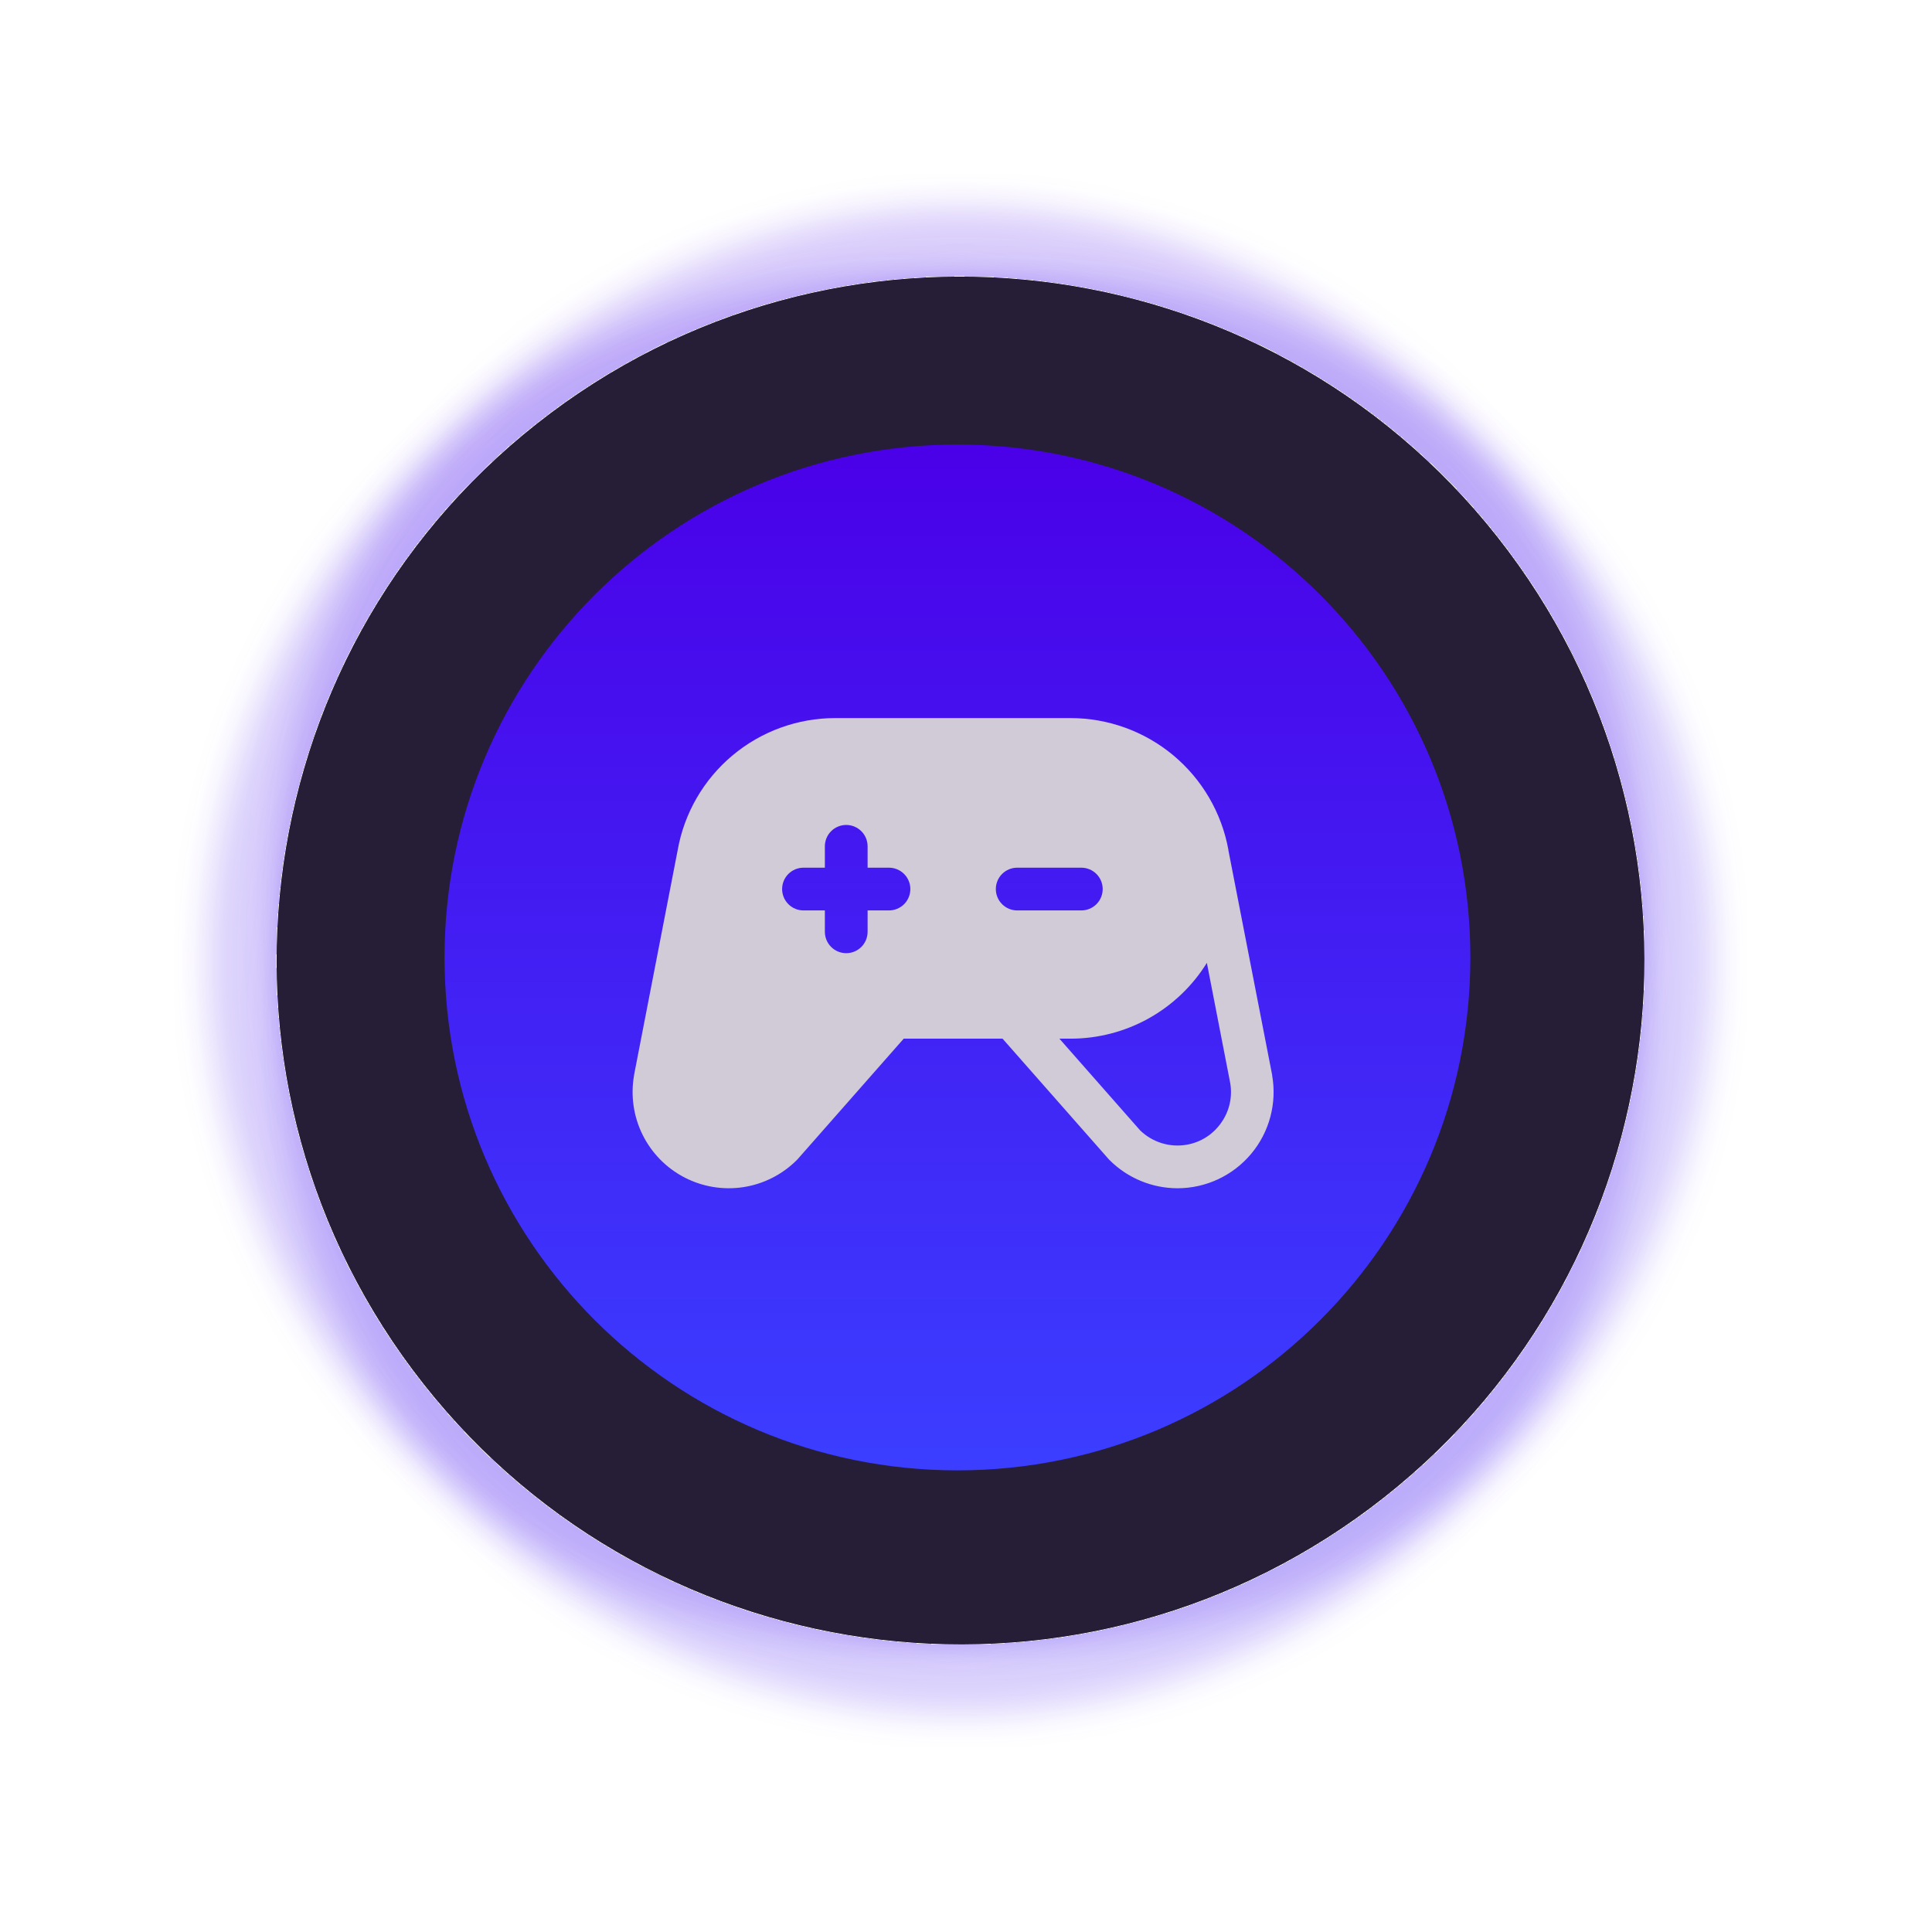
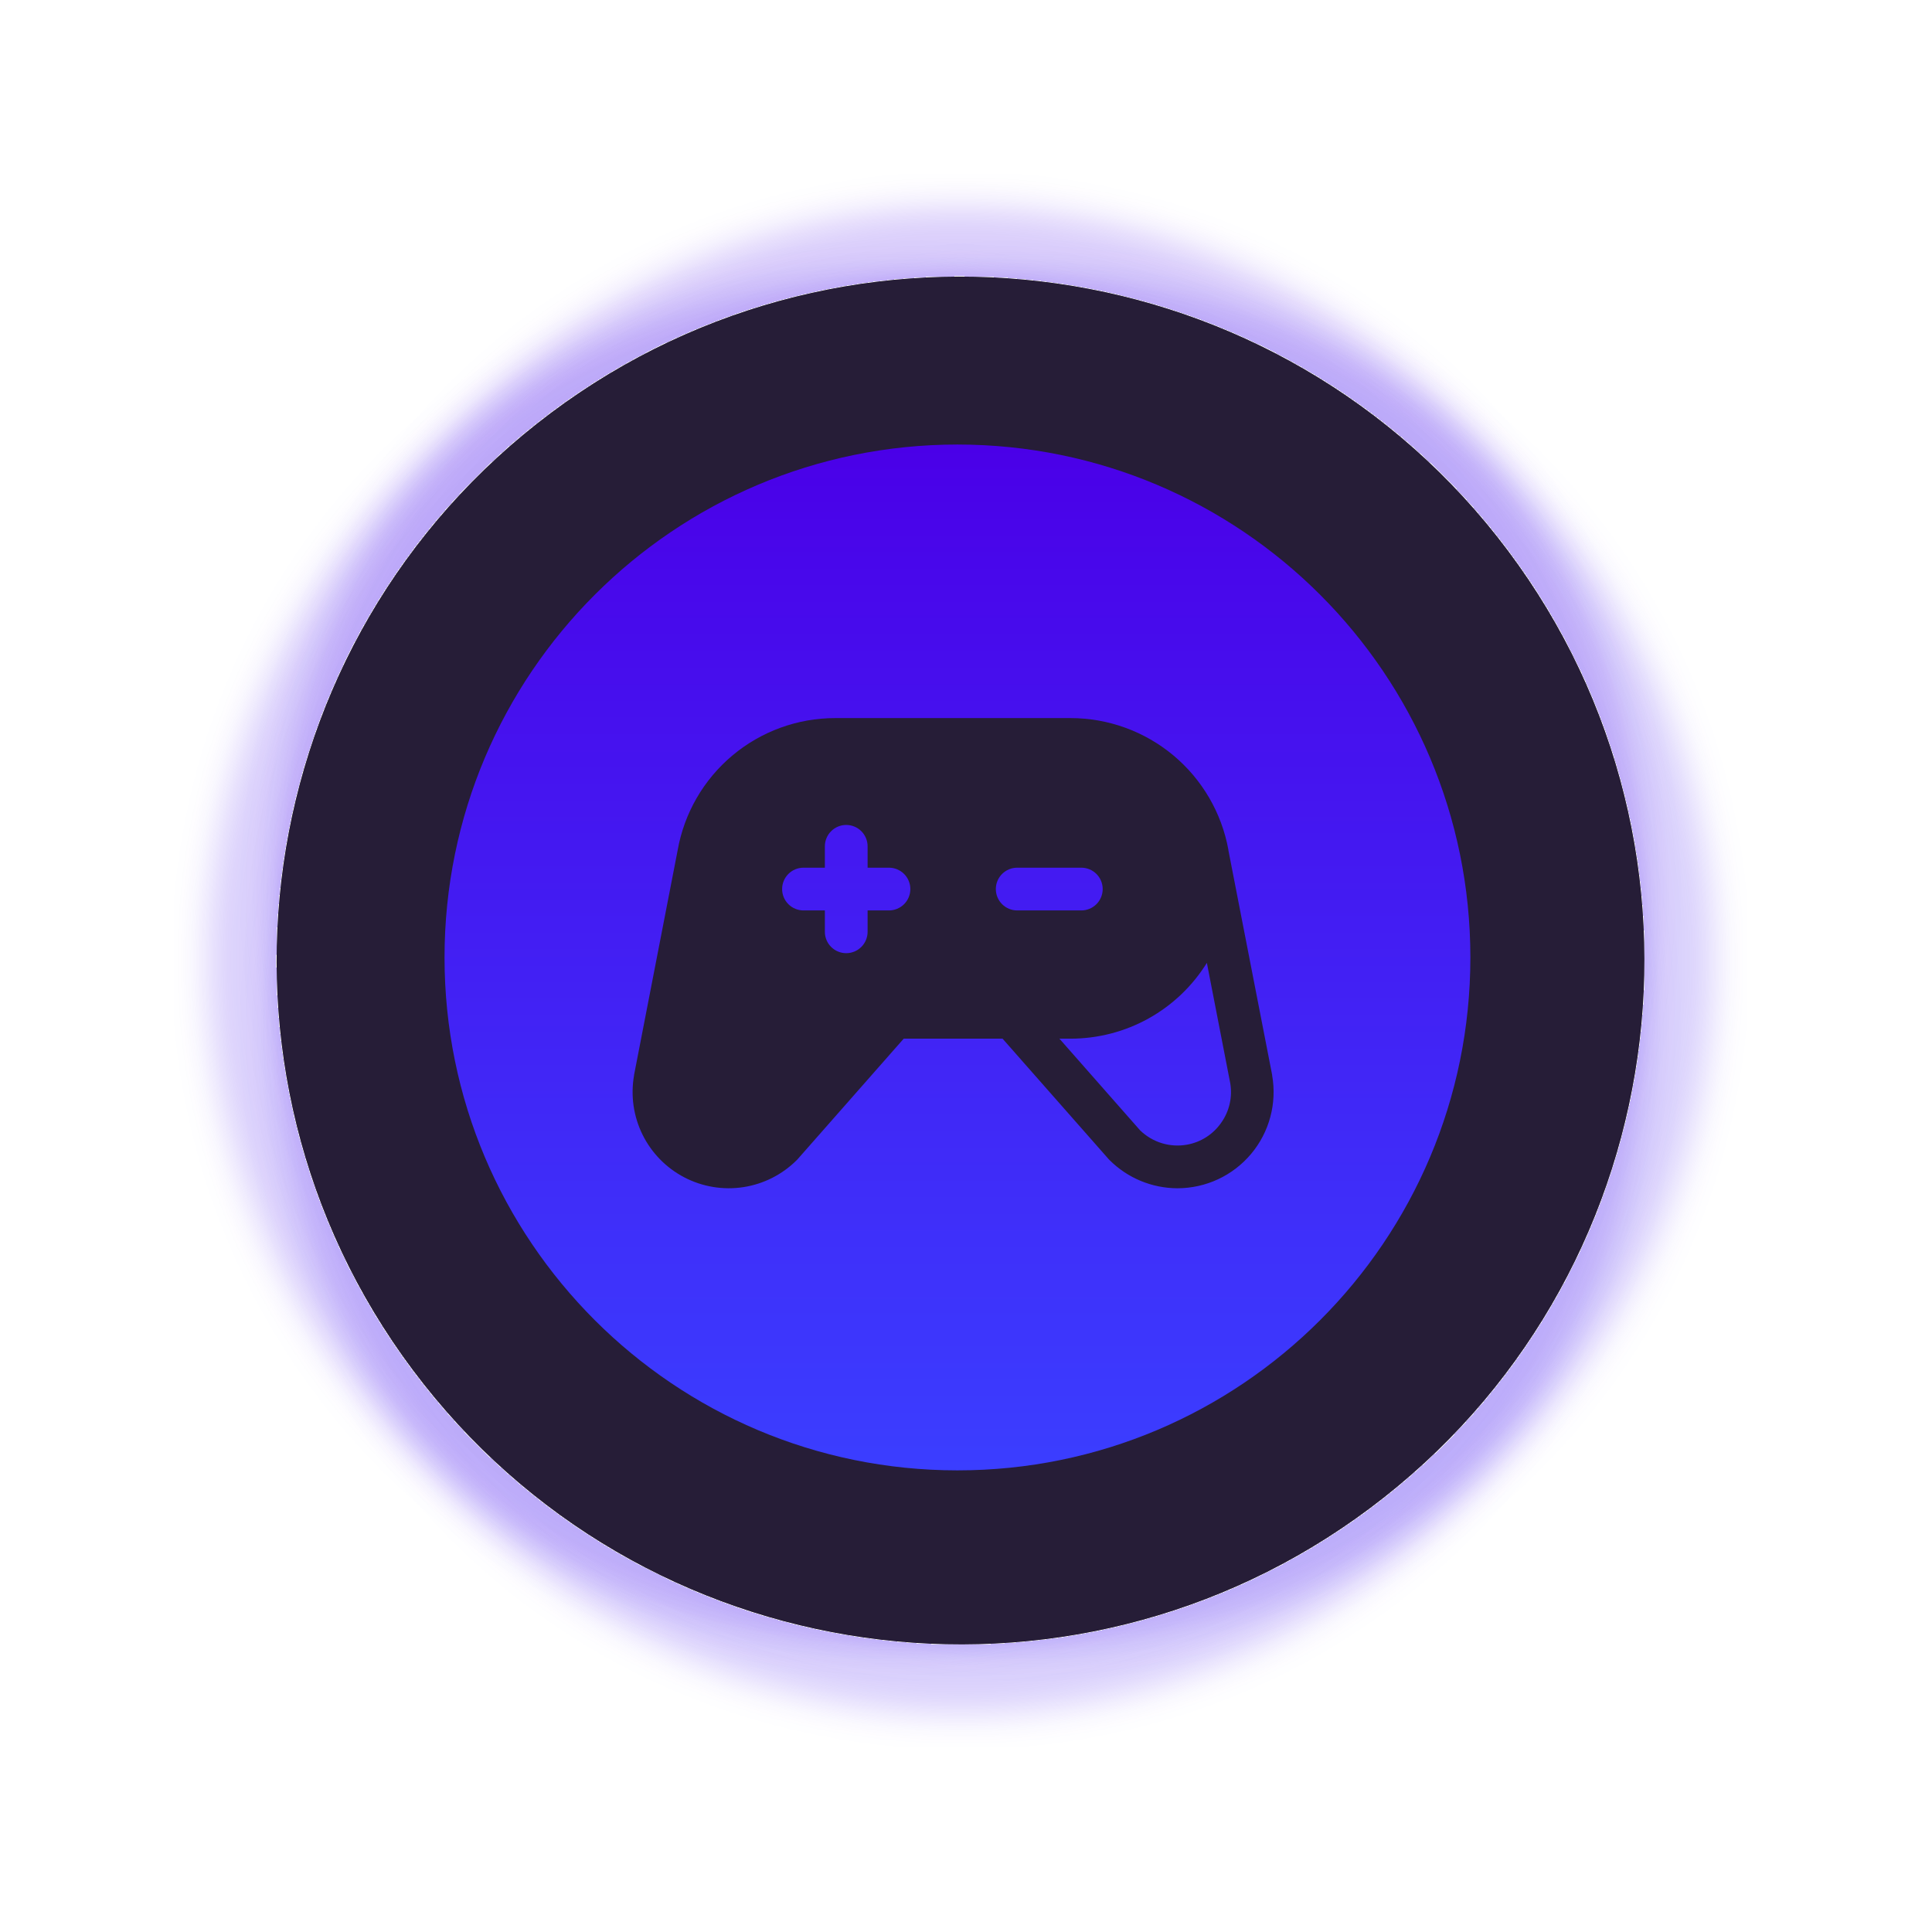
<svg xmlns="http://www.w3.org/2000/svg" width="113" height="113" viewBox="0 0 113 113" fill="none">
-   <g filter="url(#filter0_dddd_106_22)">
-     <circle cx="56.179" cy="56.179" r="40" transform="rotate(-38.2727 56.1791 56.1791)" fill="#261D37" />
+   <g filter="url(#filter0_dddd_147_19)">
+     <circle cx="56.179" cy="56.179" r="40" transform="rotate(-38.2727 56.1791 56.179)" fill="#261D37" />
  </g>
-   <circle cx="56" cy="56" r="30" fill="url(#paint0_linear_106_22)" />
-   <path d="M74.407 62.898C74.408 62.891 74.408 62.884 74.407 62.877L71.846 49.725V49.697C71.451 47.538 70.311 45.585 68.626 44.179C66.94 42.773 64.815 42.002 62.62 42H48.852C46.651 41.999 44.52 42.775 42.834 44.19C41.148 45.605 40.015 47.569 39.634 49.737L37.085 62.877C37.084 62.884 37.084 62.891 37.085 62.898C36.878 64.076 37.051 65.29 37.58 66.362C38.109 67.435 38.966 68.311 40.027 68.863C41.088 69.416 42.297 69.615 43.479 69.434C44.661 69.252 45.755 68.698 46.601 67.853L46.656 67.795L52.857 60.75H58.638L64.843 67.795C64.86 67.816 64.879 67.834 64.898 67.853C65.952 68.905 67.38 69.497 68.87 69.5C69.691 69.499 70.502 69.319 71.246 68.972C71.99 68.624 72.648 68.118 73.176 67.489C73.704 66.86 74.087 66.123 74.299 65.33C74.512 64.537 74.548 63.707 74.406 62.898H74.407ZM51.995 53.25H50.745V54.5C50.745 54.831 50.613 55.15 50.379 55.384C50.144 55.618 49.826 55.75 49.495 55.75C49.163 55.75 48.845 55.618 48.611 55.384C48.376 55.15 48.245 54.831 48.245 54.5V53.25H46.995C46.663 53.25 46.345 53.118 46.111 52.884C45.876 52.65 45.745 52.331 45.745 52C45.745 51.669 45.876 51.35 46.111 51.116C46.345 50.882 46.663 50.75 46.995 50.75H48.245V49.5C48.245 49.169 48.376 48.85 48.611 48.616C48.845 48.382 49.163 48.25 49.495 48.25C49.826 48.25 50.144 48.382 50.379 48.616C50.613 48.85 50.745 49.169 50.745 49.5V50.75H51.995C52.326 50.75 52.644 50.882 52.879 51.116C53.113 51.35 53.245 51.669 53.245 52C53.245 52.331 53.113 52.65 52.879 52.884C52.644 53.118 52.326 53.25 51.995 53.25ZM58.245 52C58.245 51.669 58.376 51.35 58.611 51.116C58.845 50.882 59.163 50.75 59.495 50.75H63.245C63.576 50.75 63.894 50.882 64.129 51.116C64.363 51.35 64.495 51.669 64.495 52C64.495 52.331 64.363 52.65 64.129 52.884C63.894 53.118 63.576 53.25 63.245 53.25H59.495C59.163 53.25 58.845 53.118 58.611 52.884C58.376 52.65 58.245 52.331 58.245 52ZM71.427 65.667C71.193 66.004 70.895 66.291 70.549 66.512C70.203 66.733 69.816 66.883 69.412 66.953C68.923 67.039 68.42 67.007 67.946 66.861C67.471 66.714 67.038 66.457 66.682 66.111L61.963 60.75H62.62C64.216 60.75 65.785 60.343 67.18 59.567C68.574 58.791 69.747 57.672 70.588 56.316L71.954 63.347C72.023 63.749 72.013 64.161 71.922 64.56C71.832 64.958 71.664 65.334 71.427 65.667Z" fill="#D1CBD8" />
+   <circle cx="56" cy="56" r="30" fill="url(#paint0_linear_147_19)" />
+   <path d="M74.407 62.898C74.408 62.891 74.408 62.884 74.407 62.877L71.846 49.725V49.697C71.451 47.538 70.311 45.585 68.626 44.179C66.94 42.773 64.815 42.002 62.62 42H48.852C46.651 41.999 44.52 42.775 42.834 44.19C41.148 45.605 40.015 47.569 39.634 49.737L37.085 62.877C37.084 62.884 37.084 62.891 37.085 62.898C36.878 64.076 37.051 65.29 37.58 66.362C38.109 67.435 38.966 68.311 40.027 68.863C41.088 69.416 42.297 69.615 43.479 69.434C44.661 69.252 45.755 68.698 46.601 67.853L46.656 67.795L52.857 60.75H58.638L64.843 67.795C64.86 67.816 64.879 67.834 64.898 67.853C65.952 68.905 67.38 69.497 68.87 69.5C69.691 69.499 70.502 69.319 71.246 68.972C71.99 68.624 72.648 68.118 73.176 67.489C73.704 66.86 74.087 66.123 74.299 65.33C74.512 64.537 74.548 63.707 74.406 62.898H74.407ZM51.995 53.25H50.745V54.5C50.745 54.831 50.613 55.15 50.379 55.384C50.144 55.618 49.826 55.75 49.495 55.75C49.163 55.75 48.845 55.618 48.611 55.384C48.376 55.15 48.245 54.831 48.245 54.5V53.25H46.995C46.663 53.25 46.345 53.118 46.111 52.884C45.876 52.65 45.745 52.331 45.745 52C45.745 51.669 45.876 51.35 46.111 51.116C46.345 50.882 46.663 50.75 46.995 50.75H48.245V49.5C48.245 49.169 48.376 48.85 48.611 48.616C48.845 48.382 49.163 48.25 49.495 48.25C49.826 48.25 50.144 48.382 50.379 48.616C50.613 48.85 50.745 49.169 50.745 49.5V50.75H51.995C52.326 50.75 52.644 50.882 52.879 51.116C53.113 51.35 53.245 51.669 53.245 52C53.245 52.331 53.113 52.65 52.879 52.884C52.644 53.118 52.326 53.25 51.995 53.25ZM58.245 52C58.245 51.669 58.376 51.35 58.611 51.116C58.845 50.882 59.163 50.75 59.495 50.75H63.245C63.576 50.75 63.894 50.882 64.129 51.116C64.363 51.35 64.495 51.669 64.495 52C64.495 52.331 64.363 52.65 64.129 52.884C63.894 53.118 63.576 53.25 63.245 53.25H59.495C59.163 53.25 58.845 53.118 58.611 52.884C58.376 52.65 58.245 52.331 58.245 52ZM71.427 65.667C71.193 66.004 70.895 66.291 70.549 66.512C70.203 66.733 69.816 66.883 69.412 66.953C68.923 67.039 68.42 67.007 67.946 66.861C67.471 66.714 67.038 66.457 66.682 66.111L61.963 60.75H62.62C64.216 60.75 65.785 60.343 67.18 59.567C68.574 58.791 69.747 57.672 70.588 56.316L71.954 63.347C72.023 63.749 72.013 64.161 71.922 64.56C71.832 64.958 71.664 65.334 71.427 65.667Z" fill="#261D37" />
  <defs>
-     <filter id="filter0_dddd_106_22" x="10.178" y="10.177" width="92.003" height="92.003" filterUnits="userSpaceOnUse" color-interpolation-filters="sRGB">
+     <filter id="filter0_dddd_147_19" x="10.178" y="10.177" width="92.003" height="92.003" filterUnits="userSpaceOnUse" color-interpolation-filters="sRGB">
      <feFlood flood-opacity="0" result="BackgroundImageFix" />
      <feColorMatrix in="SourceAlpha" type="matrix" values="0 0 0 0 0 0 0 0 0 0 0 0 0 0 0 0 0 0 127 0" result="hardAlpha" />
      <feOffset dy="4" />
      <feGaussianBlur stdDeviation="1" />
      <feComposite in2="hardAlpha" operator="out" />
      <feColorMatrix type="matrix" values="0 0 0 0 0.271 0 0 0 0 0.09 0 0 0 0 0.945 0 0 0 0.2 0" />
-       <feBlend mode="normal" in2="BackgroundImageFix" result="effect1_dropShadow_106_22" />
+       <feBlend mode="normal" in2="BackgroundImageFix" result="effect1_dropShadow_147_19" />
      <feColorMatrix in="SourceAlpha" type="matrix" values="0 0 0 0 0 0 0 0 0 0 0 0 0 0 0 0 0 0 127 0" result="hardAlpha" />
      <feOffset dx="4" />
      <feGaussianBlur stdDeviation="1" />
      <feComposite in2="hardAlpha" operator="out" />
      <feColorMatrix type="matrix" values="0 0 0 0 0.267 0 0 0 0 0.098 0 0 0 0 0.945 0 0 0 0.2 0" />
-       <feBlend mode="normal" in2="effect1_dropShadow_106_22" result="effect2_dropShadow_106_22" />
+       <feBlend mode="normal" in2="effect1_dropShadow_147_19" result="effect2_dropShadow_147_19" />
      <feColorMatrix in="SourceAlpha" type="matrix" values="0 0 0 0 0 0 0 0 0 0 0 0 0 0 0 0 0 0 127 0" result="hardAlpha" />
      <feOffset dx="-4" />
      <feGaussianBlur stdDeviation="1" />
      <feComposite in2="hardAlpha" operator="out" />
      <feColorMatrix type="matrix" values="0 0 0 0 0.275 0 0 0 0 0.075 0 0 0 0 0.937 0 0 0 0.2 0" />
-       <feBlend mode="normal" in2="effect2_dropShadow_106_22" result="effect3_dropShadow_106_22" />
+       <feBlend mode="normal" in2="effect2_dropShadow_147_19" result="effect3_dropShadow_147_19" />
      <feColorMatrix in="SourceAlpha" type="matrix" values="0 0 0 0 0 0 0 0 0 0 0 0 0 0 0 0 0 0 127 0" result="hardAlpha" />
      <feOffset dy="-4" />
      <feGaussianBlur stdDeviation="1" />
      <feComposite in2="hardAlpha" operator="out" />
      <feColorMatrix type="matrix" values="0 0 0 0 0.282 0 0 0 0 0.043 0 0 0 0 0.925 0 0 0 0.2 0" />
-       <feBlend mode="normal" in2="effect3_dropShadow_106_22" result="effect4_dropShadow_106_22" />
-       <feBlend mode="normal" in="SourceGraphic" in2="effect4_dropShadow_106_22" result="shape" />
+       <feBlend mode="normal" in2="effect3_dropShadow_147_19" result="effect4_dropShadow_147_19" />
+       <feBlend mode="normal" in="SourceGraphic" in2="effect4_dropShadow_147_19" result="shape" />
    </filter>
-     <linearGradient id="paint0_linear_106_22" x1="56" y1="26" x2="56" y2="86" gradientUnits="userSpaceOnUse">
+     <linearGradient id="paint0_linear_147_19" x1="56" y1="26" x2="56" y2="86" gradientUnits="userSpaceOnUse">
      <stop stop-color="#4A00E8" />
      <stop offset="1" stop-color="#3B3EFF" />
    </linearGradient>
  </defs>
</svg>
